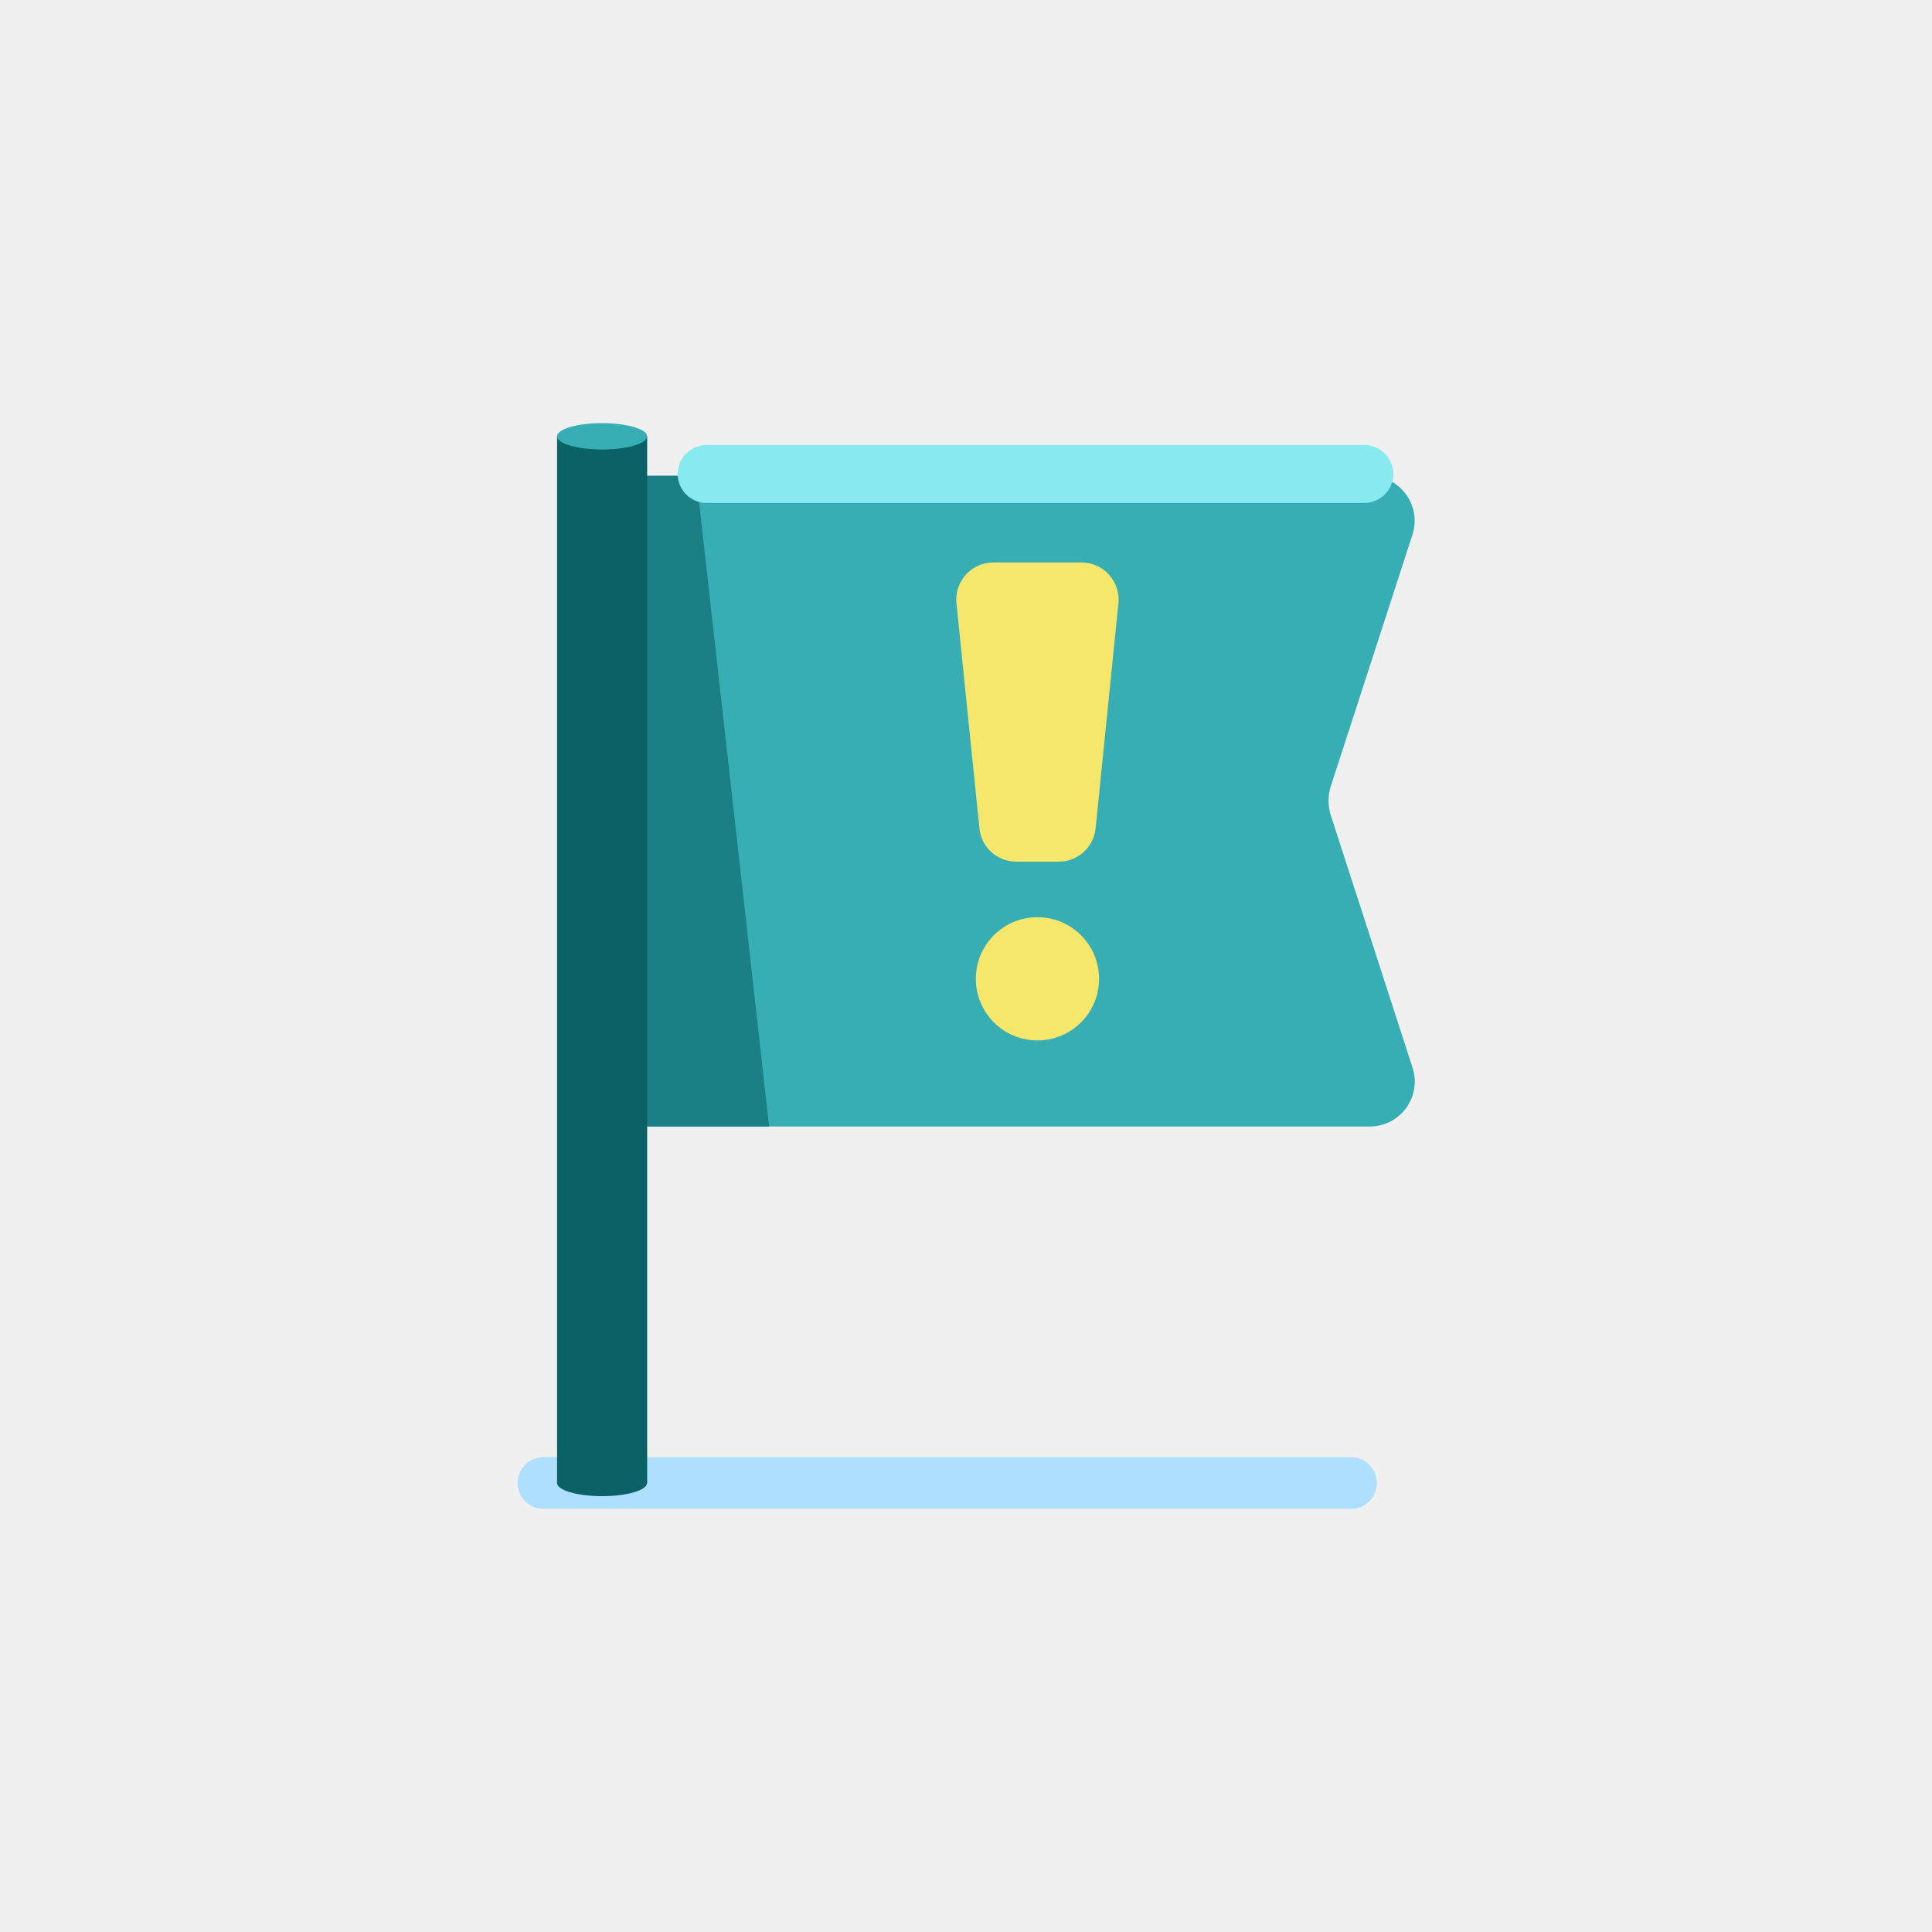
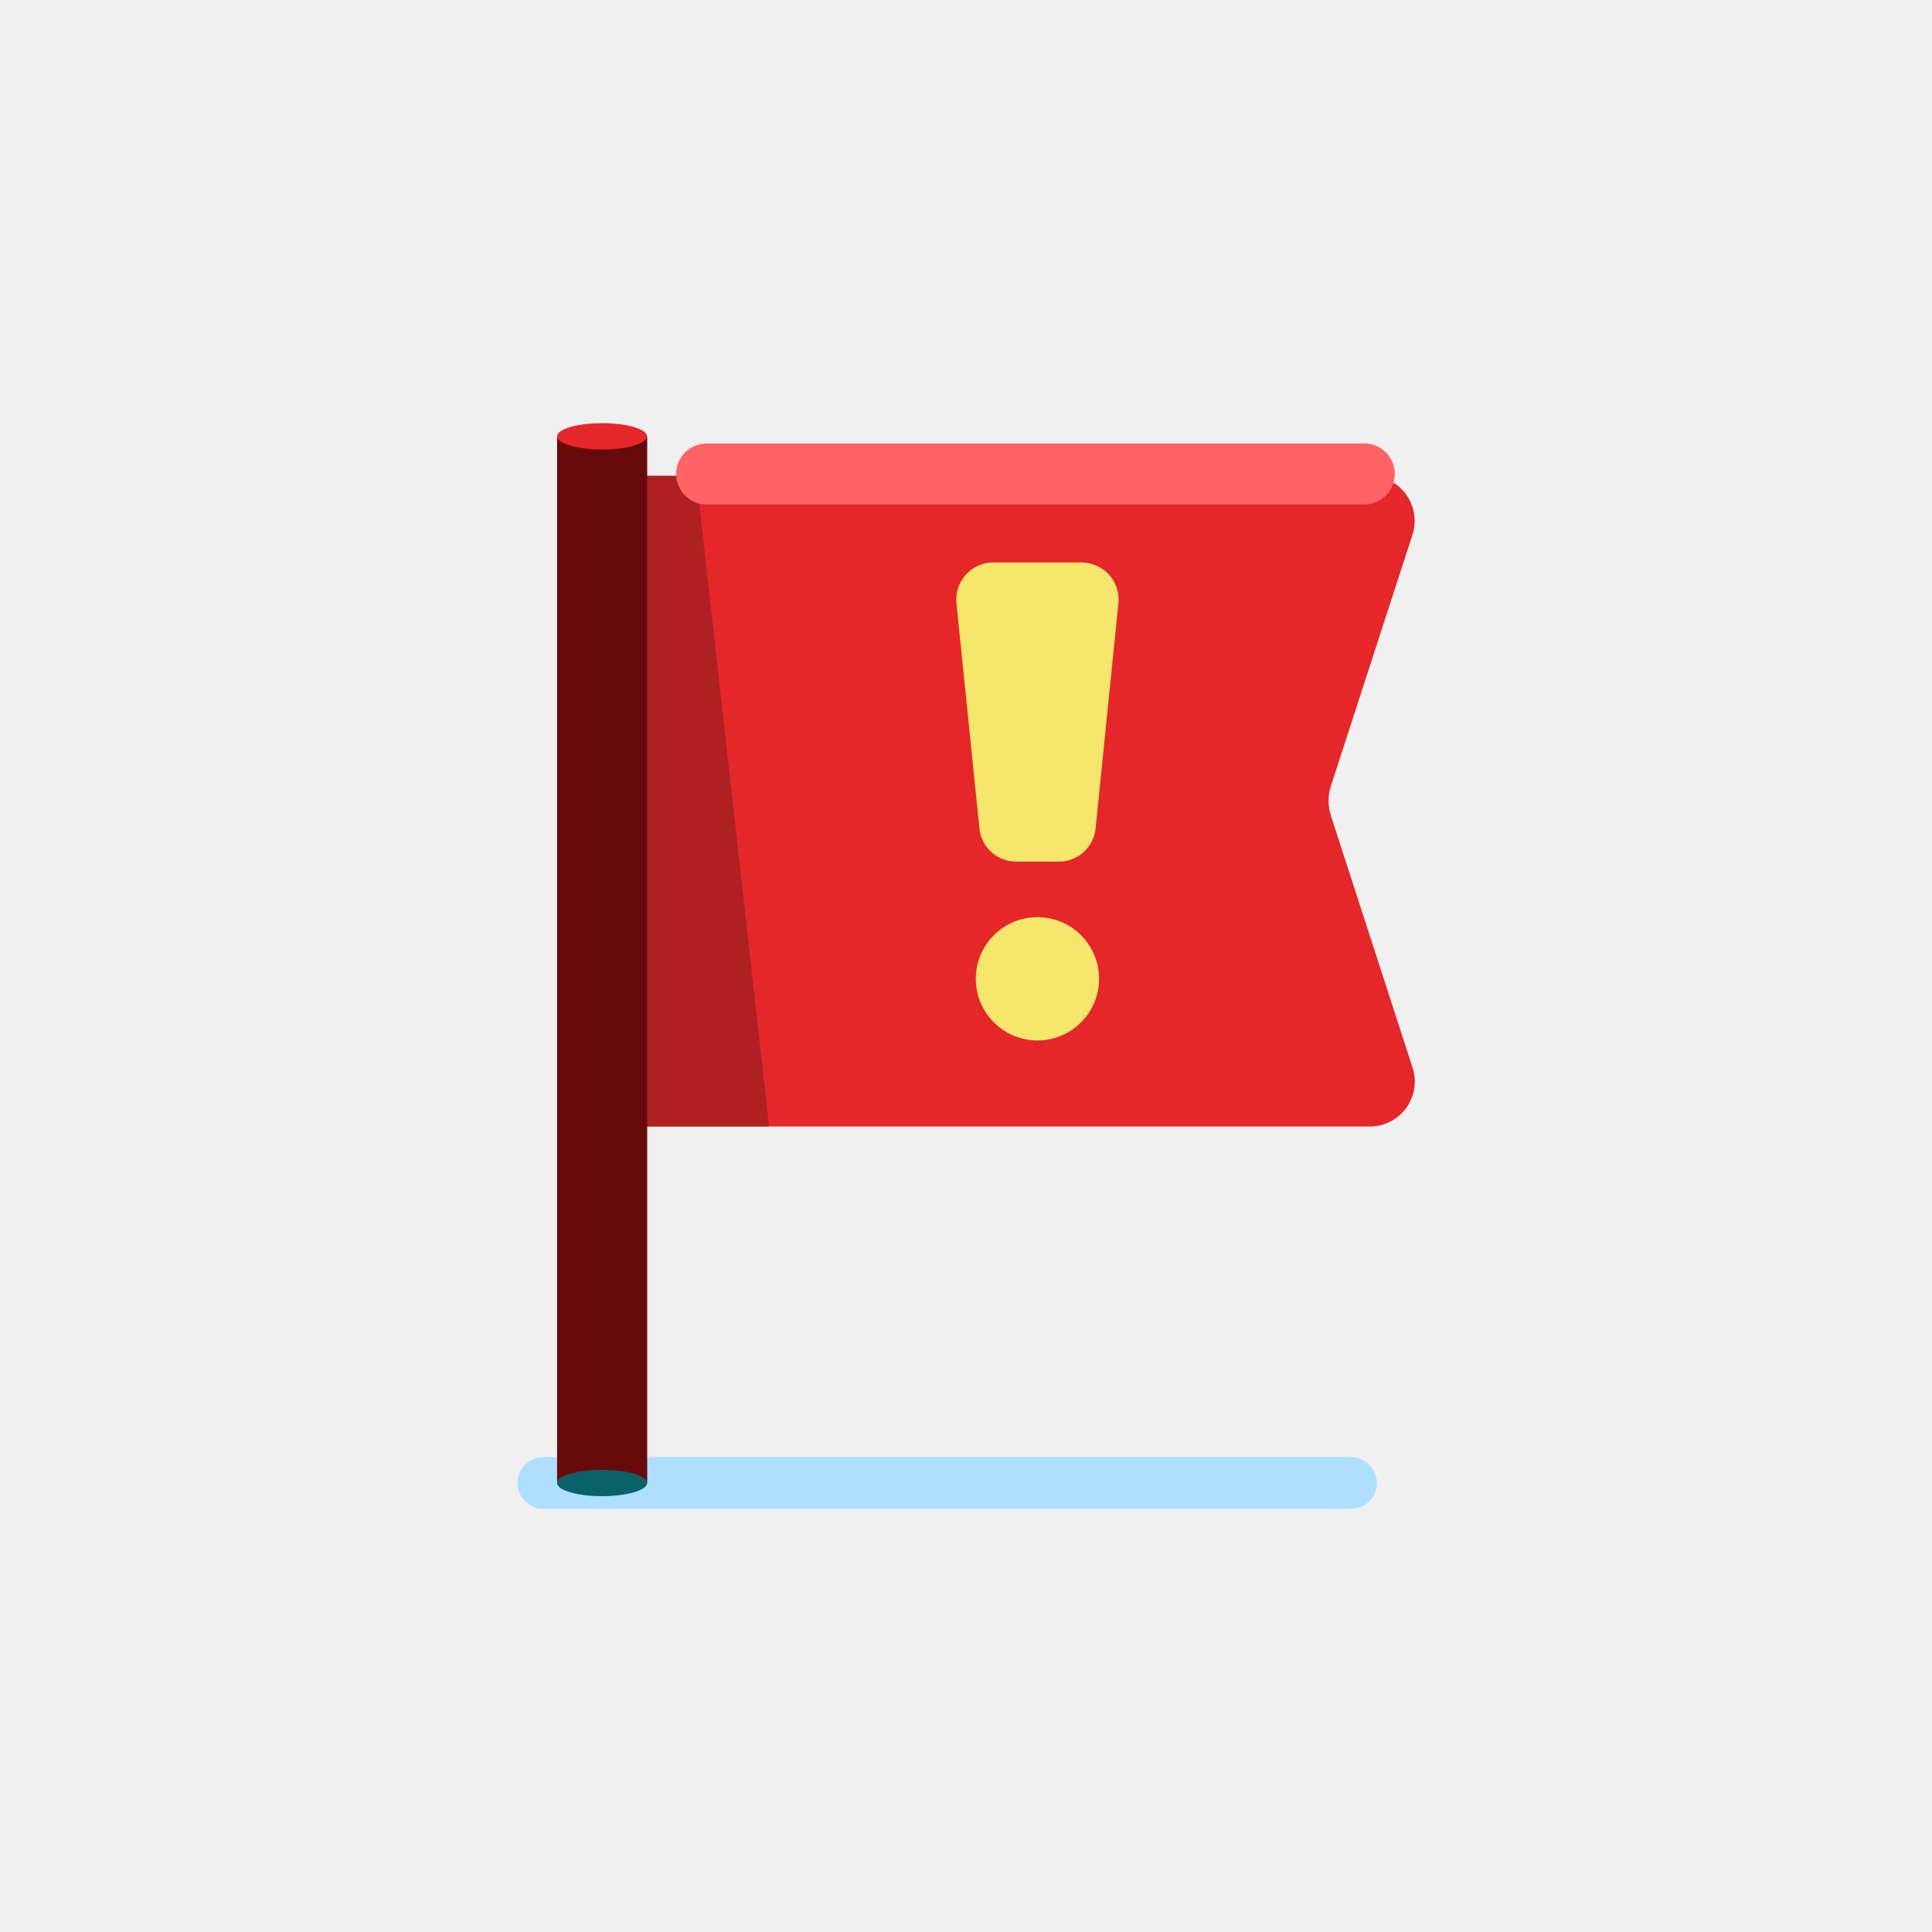
- <svg xmlns="http://www.w3.org/2000/svg" width="100" height="100" viewBox="0 0 100 100" fill="none">
-   <g clip-path="url(#clip0_6418_60118)">
-     <path d="M69.927 75.421H28.128C27.389 75.421 26.79 76.02 26.79 76.759C26.79 77.498 27.389 78.097 28.128 78.097H69.927C70.666 78.097 71.265 77.498 71.265 76.759C71.265 76.02 70.666 75.421 69.927 75.421Z" fill="#AEDFFF" />
-     <path d="M71.011 58.307H31.43V24.628H71.011C71.372 24.648 71.724 24.751 72.039 24.93C72.353 25.108 72.622 25.358 72.824 25.658C73.026 25.958 73.155 26.301 73.202 26.66C73.248 27.019 73.211 27.384 73.092 27.726L68.886 40.684C68.725 41.181 68.725 41.717 68.886 42.214L73.092 55.197C73.215 55.54 73.255 55.906 73.21 56.267C73.165 56.628 73.037 56.973 72.834 57.276C72.632 57.578 72.362 57.829 72.045 58.008C71.728 58.187 71.374 58.289 71.011 58.307Z" fill="#36AEB4" />
-     <path d="M36.032 24.628H30.761L30.253 58.307H39.81L36.032 24.628Z" fill="#1A8086" />
-     <path d="M53.698 53.853C55.46 53.853 56.888 52.425 56.888 50.663C56.888 48.901 55.46 47.473 53.698 47.473C51.936 47.473 50.508 48.901 50.508 50.663C50.508 52.425 51.936 53.853 53.698 53.853Z" fill="#F5E66C" />
-     <path d="M53.698 29.113H51.412C51.145 29.113 50.88 29.17 50.636 29.279C50.391 29.387 50.172 29.546 49.992 29.744C49.813 29.942 49.677 30.176 49.593 30.43C49.509 30.684 49.479 30.953 49.505 31.219L50.694 42.864C50.737 43.339 50.956 43.779 51.308 44.1C51.66 44.421 52.119 44.599 52.595 44.599H54.8C55.276 44.599 55.734 44.424 56.087 44.105C56.439 43.787 56.661 43.349 56.708 42.877L57.892 31.207C57.916 30.941 57.884 30.674 57.799 30.421C57.714 30.169 57.578 29.937 57.398 29.74C57.219 29.543 57.001 29.386 56.757 29.278C56.513 29.17 56.25 29.114 55.984 29.113H53.698Z" fill="#F5E66C" />
-     <path d="M33.498 22.584H28.834V76.759H33.498V22.584Z" fill="#0A6267" />
-     <path d="M31.163 23.266C32.45 23.266 33.492 22.96 33.492 22.584C33.492 22.208 32.45 21.903 31.163 21.903C29.877 21.903 28.834 22.208 28.834 22.584C28.834 22.96 29.877 23.266 31.163 23.266Z" fill="#36AEB4" />
-     <path d="M31.163 77.441C32.45 77.441 33.492 77.136 33.492 76.759C33.492 76.383 32.45 76.078 31.163 76.078C29.877 76.078 28.834 76.383 28.834 76.759C28.834 77.136 29.877 77.441 31.163 77.441Z" fill="#0A6267" />
-     <path d="M36.577 24.533H70.614" stroke="#88EAEF" stroke-width="3" stroke-linecap="round" stroke-linejoin="round" />
+ <svg xmlns="http://www.w3.org/2000/svg" width="95" height="95" viewBox="0 0 95 95" fill="none">
+   <g clip-path="url(#clip0_834_5671)">
+     <path d="M66.43 71.65H26.721C26.019 71.65 25.45 72.219 25.45 72.921C25.45 73.623 26.019 74.192 26.721 74.192H66.43C67.132 74.192 67.701 73.623 67.701 72.921C67.701 72.219 67.132 71.65 66.43 71.65Z" fill="#AEDFFF" />
+     <path d="M67.461 55.391H29.858V23.397H67.461C67.804 23.415 68.138 23.513 68.437 23.683C68.736 23.853 68.991 24.09 69.183 24.375C69.375 24.66 69.498 24.986 69.542 25.327C69.586 25.668 69.55 26.015 69.438 26.339L65.442 38.65C65.289 39.122 65.289 39.631 65.442 40.103L69.438 52.437C69.554 52.763 69.592 53.111 69.55 53.454C69.507 53.797 69.385 54.125 69.193 54.412C69.001 54.699 68.744 54.937 68.443 55.107C68.142 55.277 67.806 55.375 67.461 55.391Z" fill="#E6272A" />
+     <path d="M34.23 23.397H29.223L28.74 55.391H37.82L34.23 23.397Z" fill="#AF2022" />
+     <path d="M51.013 51.16C52.687 51.16 54.044 49.803 54.044 48.13C54.044 46.456 52.687 45.099 51.013 45.099C49.339 45.099 47.982 46.456 47.982 48.13C47.982 49.803 49.339 51.16 51.013 51.16Z" fill="#F5E66C" />
+     <path d="M51.013 27.657H48.842C48.587 27.658 48.336 27.711 48.104 27.814C47.871 27.918 47.663 28.068 47.493 28.257C47.322 28.445 47.193 28.667 47.113 28.908C47.033 29.15 47.005 29.405 47.029 29.658L48.159 40.721C48.2 41.172 48.408 41.59 48.742 41.895C49.077 42.2 49.513 42.369 49.965 42.369H52.06C52.512 42.369 52.947 42.202 53.282 41.9C53.617 41.598 53.828 41.182 53.873 40.733L54.997 29.646C55.02 29.394 54.99 29.14 54.909 28.9C54.828 28.66 54.699 28.44 54.528 28.253C54.358 28.066 54.15 27.916 53.919 27.814C53.688 27.711 53.437 27.658 53.184 27.657H51.013Z" fill="#F5E66C" />
+     <path d="M31.824 21.455H27.393V72.921H31.824V21.455Z" fill="#670A0C" />
+     <path d="M29.605 22.102C30.827 22.102 31.818 21.812 31.818 21.455C31.818 21.097 30.827 20.808 29.605 20.808C28.383 20.808 27.393 21.097 27.393 21.455C27.393 21.812 28.383 22.102 29.605 22.102Z" fill="#E6272A" />
+     <path d="M29.605 73.569C30.827 73.569 31.818 73.279 31.818 72.921C31.818 72.564 30.827 72.274 29.605 72.274C28.383 72.274 27.393 72.564 27.393 72.921C27.393 73.279 28.383 73.569 29.605 73.569Z" fill="#0A6267" />
+     <path d="M34.748 23.306H67.084" stroke="#FE6466" stroke-width="3" stroke-linecap="round" stroke-linejoin="round" />
  </g>
  <defs>
-     <clipPath id="clip0_6418_60118">
-       <rect width="100" height="100" fill="white" />
+     <clipPath id="clip0_834_5671">
+       <rect width="95" height="95" fill="white" />
    </clipPath>
  </defs>
</svg>
